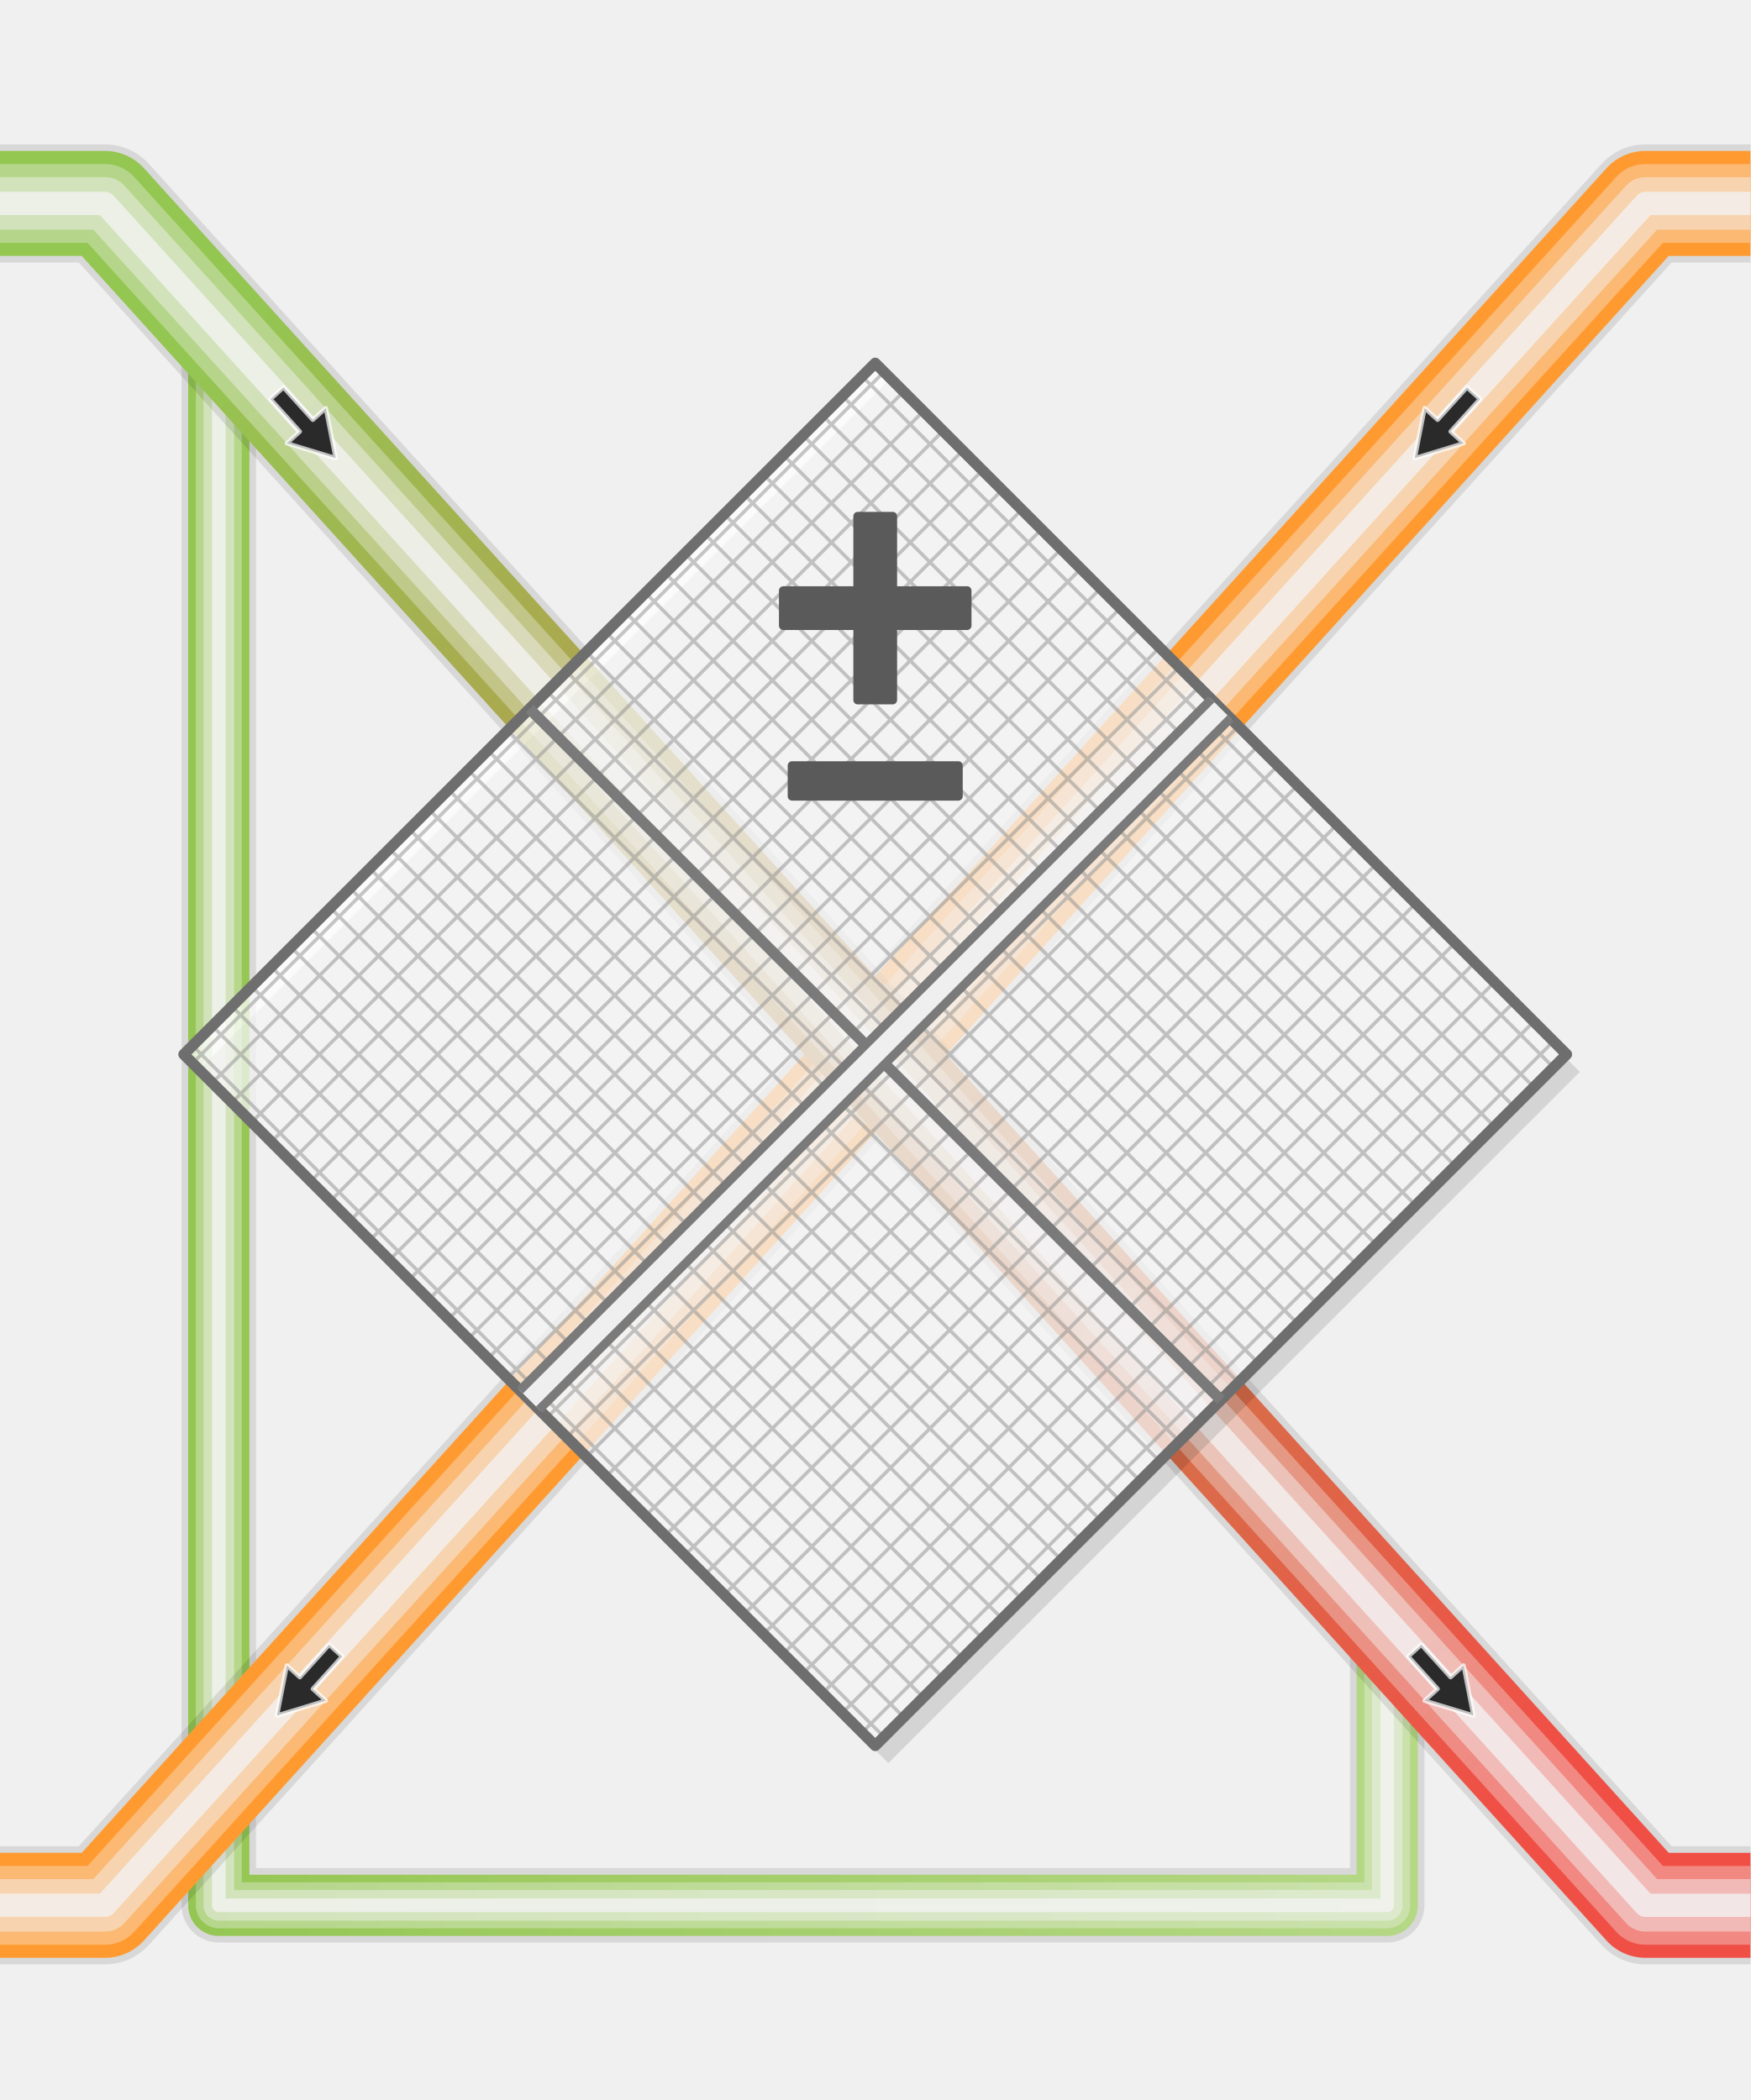
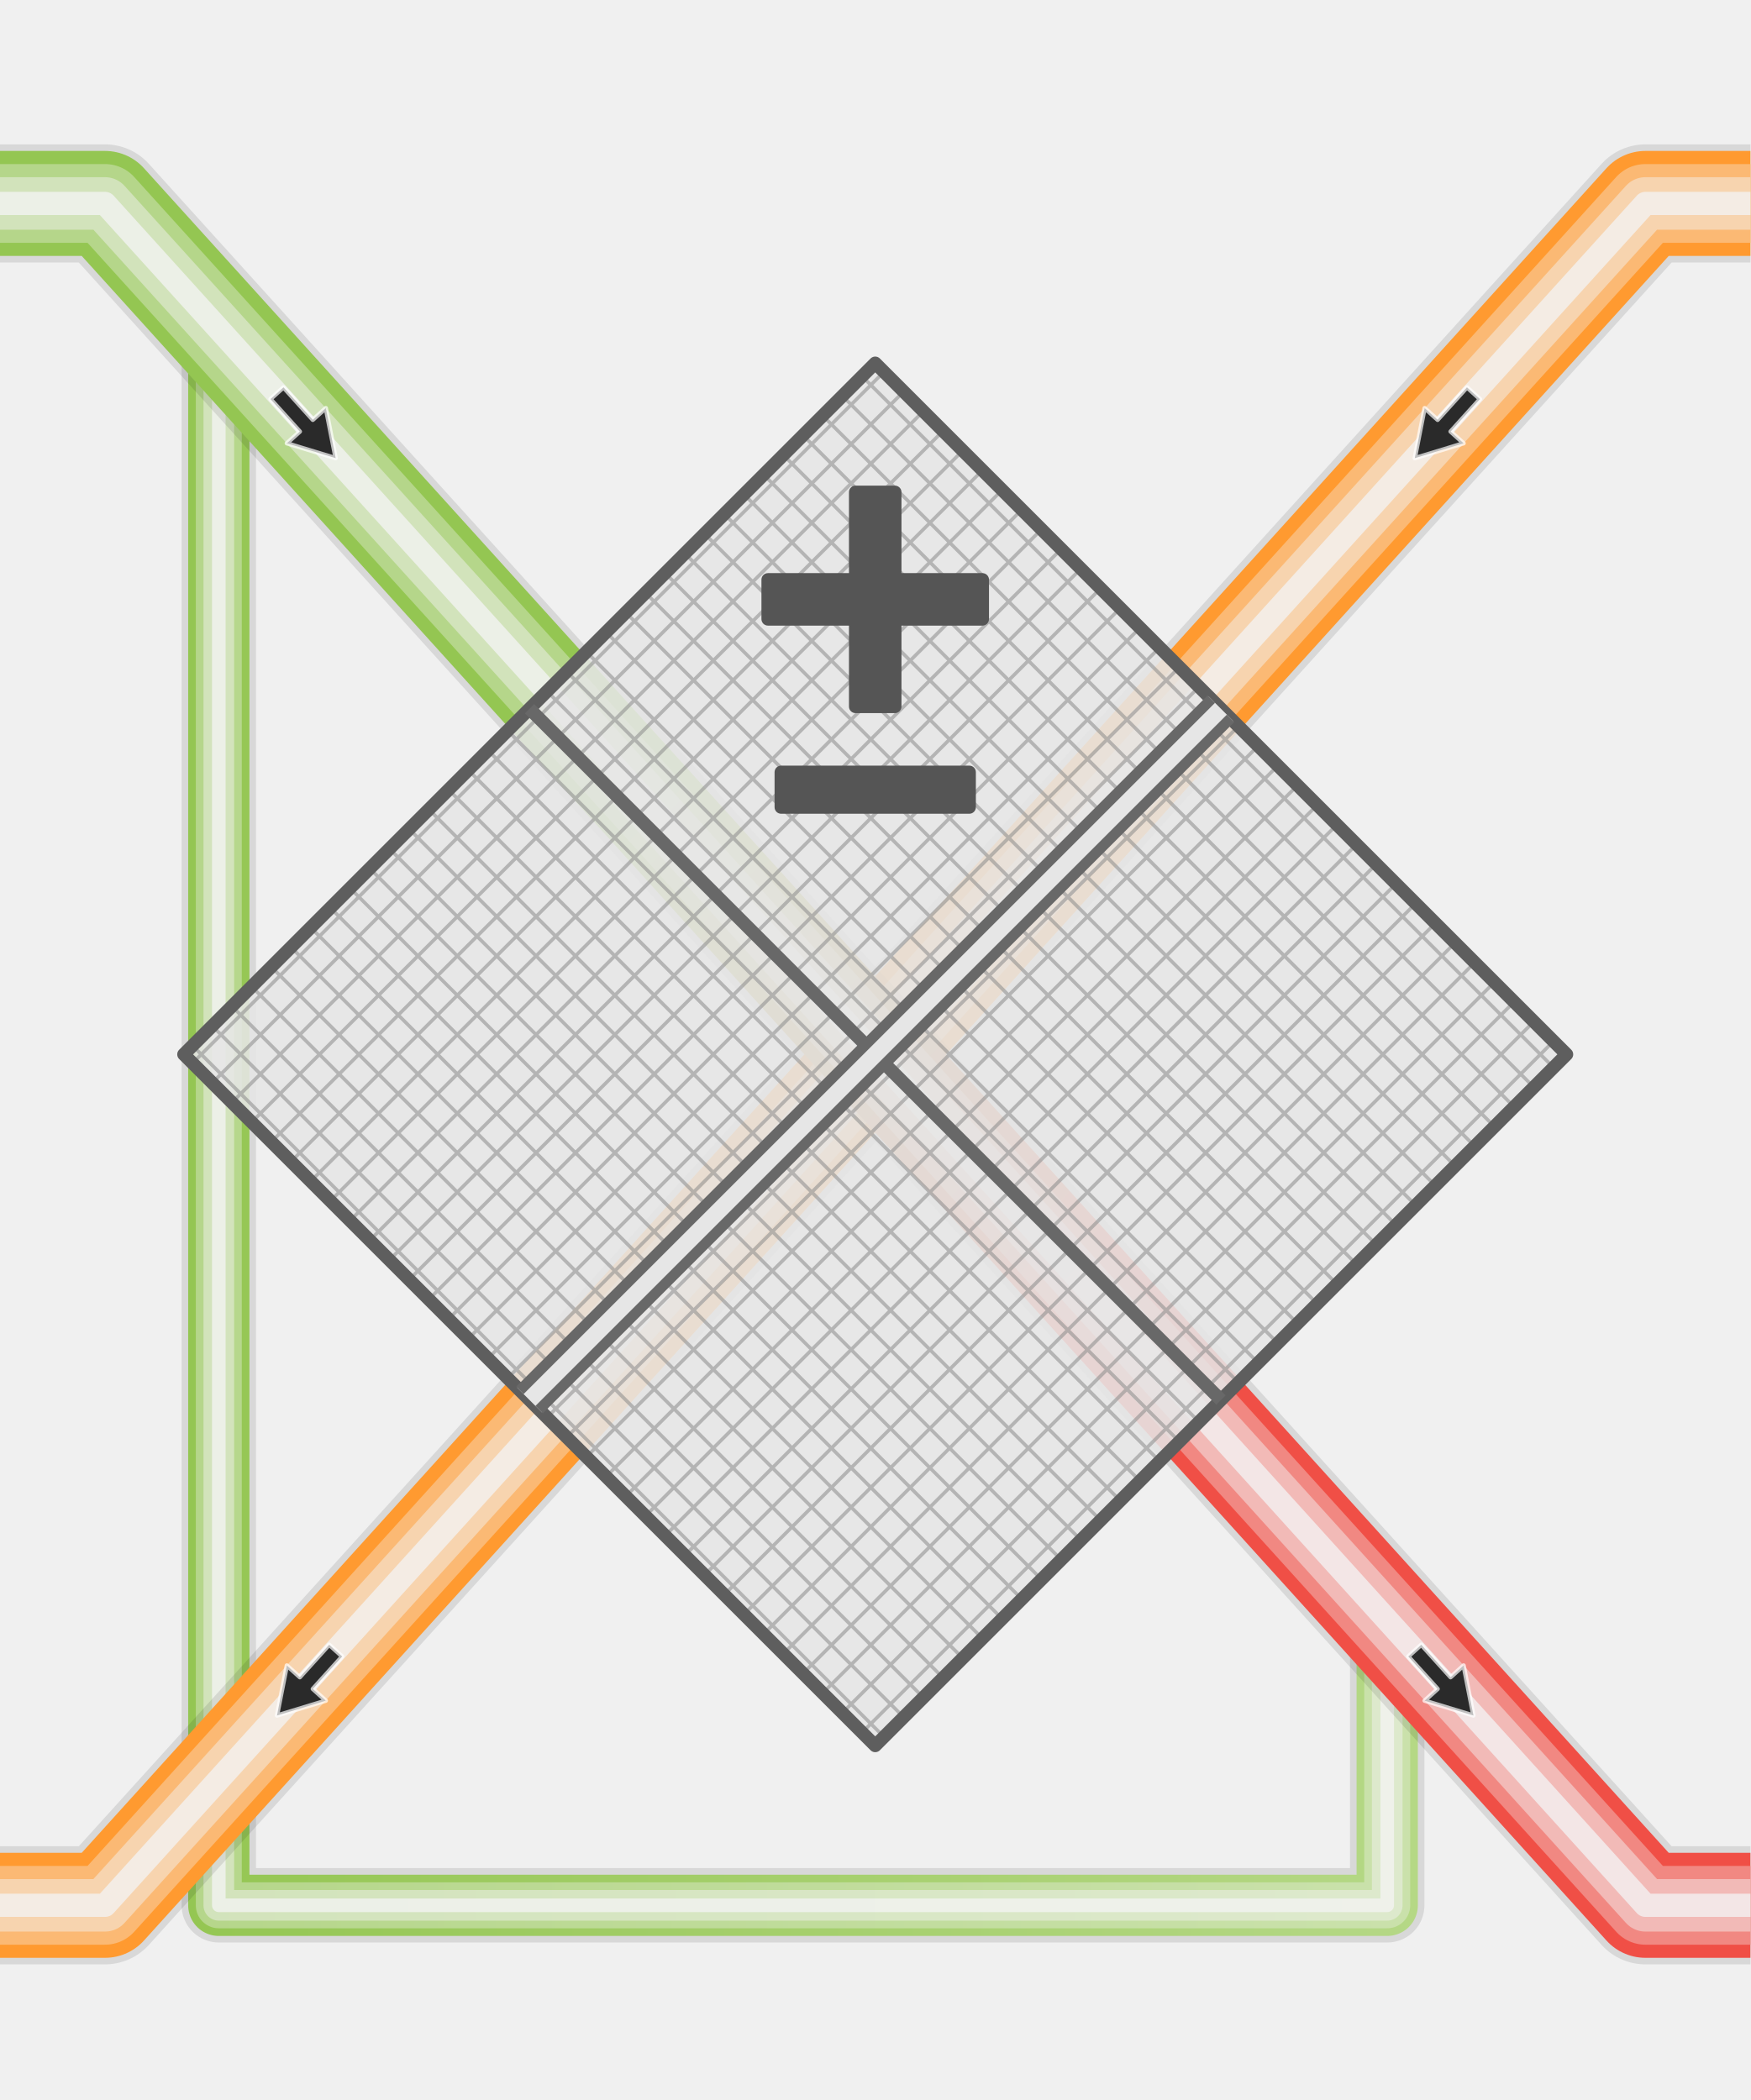
<svg xmlns="http://www.w3.org/2000/svg" width="400" height="480" viewBox="0 0 400 480">
  <defs>
    <linearGradient id="gHaus" x1="0" y1="0" x2="0" y2="1">
      <stop offset="0" stop-color="#EDEDED" />
      <stop offset="1" stop-color="#D6D6D6" />
    </linearGradient>
    <linearGradient id="a0" gradientUnits="userSpaceOnUse" x1="0" y1="46.5" x2="400" y2="435.5">
-       <stop offset="0.1" stop-color="#94C652" />
-       <stop offset="0.9" stop-color="#F04F46" />
+       <stop offset="0.36" stop-color="#94C652" />
+       <stop offset="0.64" stop-color="#F04F46" />
    </linearGradient>
    <linearGradient id="b0" gradientUnits="userSpaceOnUse" x1="0" y1="435.5" x2="400" y2="46.5">
      <stop offset="0.1" stop-color="#FF9A30" />
      <stop offset="0.9" stop-color="#FF9A30" />
    </linearGradient>
    <linearGradient id="c0" gradientUnits="userSpaceOnUse" x1="0" y1="0" x2="400" y2="0">
      <stop offset="0.1" stop-color="#94C652" />
      <stop offset="0.9" stop-color="#B9DA8C" />
    </linearGradient>
    <linearGradient id="a1" gradientUnits="userSpaceOnUse" x1="0" y1="46.5" x2="400" y2="435.5">
-       <stop offset="0.1" stop-color="#B5D68A" />
-       <stop offset="0.9" stop-color="#F18882" />
+       <stop offset="0.36" stop-color="#B5D68A" />
+       <stop offset="0.64" stop-color="#F18882" />
    </linearGradient>
    <linearGradient id="b1" gradientUnits="userSpaceOnUse" x1="0" y1="435.5" x2="400" y2="46.5">
      <stop offset="0.1" stop-color="#FBB974" />
      <stop offset="0.9" stop-color="#FBB974" />
    </linearGradient>
    <linearGradient id="c1" gradientUnits="userSpaceOnUse" x1="0" y1="0" x2="400" y2="0">
      <stop offset="0.1" stop-color="#B5D68A" />
      <stop offset="0.9" stop-color="#CDE3B0" />
    </linearGradient>
    <linearGradient id="a2" gradientUnits="userSpaceOnUse" x1="0" y1="46.5" x2="400" y2="435.5">
-       <stop offset="0.1" stop-color="#D2E3BB" />
-       <stop offset="0.9" stop-color="#F2BAB7" />
+       <stop offset="0.36" stop-color="#D2E3BB" />
+       <stop offset="0.64" stop-color="#F2BAB7" />
    </linearGradient>
    <linearGradient id="b2" gradientUnits="userSpaceOnUse" x1="0" y1="435.5" x2="400" y2="46.5">
      <stop offset="0.1" stop-color="#F7D4AF" />
      <stop offset="0.9" stop-color="#F7D4AF" />
    </linearGradient>
    <linearGradient id="c2" gradientUnits="userSpaceOnUse" x1="0" y1="0" x2="400" y2="0">
      <stop offset="0.1" stop-color="#D2E3BB" />
      <stop offset="0.9" stop-color="#DFEACF" />
    </linearGradient>
    <linearGradient id="a3" gradientUnits="userSpaceOnUse" x1="0" y1="46.5" x2="400" y2="435.5">
-       <stop offset="0.1" stop-color="#ECF0E7" />
-       <stop offset="0.9" stop-color="#F3E6E6" />
+       <stop offset="0.36" stop-color="#ECF0E7" />
+       <stop offset="0.64" stop-color="#F3E6E6" />
    </linearGradient>
    <linearGradient id="b3" gradientUnits="userSpaceOnUse" x1="0" y1="435.5" x2="400" y2="46.5">
      <stop offset="0.1" stop-color="#F4ECE4" />
      <stop offset="0.9" stop-color="#F4ECE4" />
    </linearGradient>
    <linearGradient id="c3" gradientUnits="userSpaceOnUse" x1="0" y1="0" x2="400" y2="0">
      <stop offset="0.1" stop-color="#ECF0E7" />
      <stop offset="0.9" stop-color="#EFF1EB" />
    </linearGradient>
    <clipPath id="cDia">
      <polygon points="200,83 358,241 200,399 42,241" />
    </clipPath>
  </defs>
  <g fill="none" stroke-linejoin="round">
    <path d="M50,75.2 L50,435.5 L317,435.5 L317,370.3" stroke="#000" stroke-opacity="0.10" stroke-width="17" />
    <path d="M50,75.2 L50,435.5 L317,435.5 L317,370.3" stroke="url(#c0)" stroke-width="14.0" />
    <path d="M50,75.2 L50,435.5 L317,435.5 L317,370.3" stroke="url(#c1)" stroke-width="10.5" />
    <path d="M50,75.2 L50,435.5 L317,435.5 L317,370.3" stroke="url(#c2)" stroke-width="7.0" />
    <path d="M50,75.2 L50,435.5 L317,435.5 L317,370.3" stroke="url(#c3)" stroke-width="3.1" />
    <path d="M0,435.5 L24,435.5 L376,46.5 L400,46.5" stroke="#000" stroke-opacity="0.10" stroke-width="27" />
    <path d="M0,435.5 L24,435.5 L376,46.5 L400,46.5" stroke="url(#b0)" stroke-width="24.0" />
    <path d="M0,435.5 L24,435.5 L376,46.5 L400,46.5" stroke="url(#b1)" stroke-width="18.0" />
    <path d="M0,435.5 L24,435.5 L376,46.5 L400,46.5" stroke="url(#b2)" stroke-width="12.0" />
    <path d="M0,435.5 L24,435.5 L376,46.5 L400,46.5" stroke="url(#b3)" stroke-width="5.3" />
    <path d="M0,46.5 L24,46.5 L376,435.5 L400,435.5" stroke="#000" stroke-opacity="0.10" stroke-width="27" />
    <path d="M0,46.5 L24,46.5 L376,435.5 L400,435.5" stroke="url(#a0)" stroke-width="24.0" />
    <path d="M0,46.5 L24,46.5 L376,435.5 L400,435.5" stroke="url(#a1)" stroke-width="18.0" />
    <path d="M0,46.5 L24,46.5 L376,435.5 L400,435.5" stroke="url(#a2)" stroke-width="12.0" />
    <path d="M0,46.5 L24,46.5 L376,435.5 L400,435.5" stroke="url(#a3)" stroke-width="5.3" />
  </g>
-   <polygon points="200,83 358,241 200,399 42,241" fill="#000" opacity="0.12" transform="translate(3,4)" />
-   <polygon points="200,83 358,241 200,399 42,241" fill="#FFFFFF" opacity="0.72" />
-   <g clip-path="url(#cDia)" stroke="#8E8E8E" stroke-width="0.8" opacity="0.5">
+   <polygon points="200,83 358,241 200,399 42,241" fill="#E6E6E6" opacity="0.88" />
+   <g clip-path="url(#cDia)" stroke="#8A8A8A" stroke-width="0.8" opacity="0.55">
    <line x1="-274" y1="83" x2="42" y2="399" />
    <line x1="-274" y1="399" x2="42" y2="83" />
    <line x1="-265" y1="83" x2="51" y2="399" />
    <line x1="-265" y1="399" x2="51" y2="83" />
    <line x1="-256" y1="83" x2="60" y2="399" />
    <line x1="-256" y1="399" x2="60" y2="83" />
    <line x1="-247" y1="83" x2="69" y2="399" />
    <line x1="-247" y1="399" x2="69" y2="83" />
    <line x1="-238" y1="83" x2="78" y2="399" />
    <line x1="-238" y1="399" x2="78" y2="83" />
    <line x1="-229" y1="83" x2="87" y2="399" />
    <line x1="-229" y1="399" x2="87" y2="83" />
    <line x1="-220" y1="83" x2="96" y2="399" />
    <line x1="-220" y1="399" x2="96" y2="83" />
    <line x1="-211" y1="83" x2="105" y2="399" />
    <line x1="-211" y1="399" x2="105" y2="83" />
    <line x1="-202" y1="83" x2="114" y2="399" />
    <line x1="-202" y1="399" x2="114" y2="83" />
    <line x1="-193" y1="83" x2="123" y2="399" />
    <line x1="-193" y1="399" x2="123" y2="83" />
    <line x1="-184" y1="83" x2="132" y2="399" />
    <line x1="-184" y1="399" x2="132" y2="83" />
    <line x1="-175" y1="83" x2="141" y2="399" />
    <line x1="-175" y1="399" x2="141" y2="83" />
    <line x1="-166" y1="83" x2="150" y2="399" />
    <line x1="-166" y1="399" x2="150" y2="83" />
    <line x1="-157" y1="83" x2="159" y2="399" />
    <line x1="-157" y1="399" x2="159" y2="83" />
    <line x1="-148" y1="83" x2="168" y2="399" />
    <line x1="-148" y1="399" x2="168" y2="83" />
    <line x1="-139" y1="83" x2="177" y2="399" />
    <line x1="-139" y1="399" x2="177" y2="83" />
    <line x1="-130" y1="83" x2="186" y2="399" />
    <line x1="-130" y1="399" x2="186" y2="83" />
    <line x1="-121" y1="83" x2="195" y2="399" />
    <line x1="-121" y1="399" x2="195" y2="83" />
    <line x1="-112" y1="83" x2="204" y2="399" />
    <line x1="-112" y1="399" x2="204" y2="83" />
    <line x1="-103" y1="83" x2="213" y2="399" />
    <line x1="-103" y1="399" x2="213" y2="83" />
    <line x1="-94" y1="83" x2="222" y2="399" />
    <line x1="-94" y1="399" x2="222" y2="83" />
    <line x1="-85" y1="83" x2="231" y2="399" />
    <line x1="-85" y1="399" x2="231" y2="83" />
    <line x1="-76" y1="83" x2="240" y2="399" />
    <line x1="-76" y1="399" x2="240" y2="83" />
    <line x1="-67" y1="83" x2="249" y2="399" />
    <line x1="-67" y1="399" x2="249" y2="83" />
    <line x1="-58" y1="83" x2="258" y2="399" />
    <line x1="-58" y1="399" x2="258" y2="83" />
    <line x1="-49" y1="83" x2="267" y2="399" />
    <line x1="-49" y1="399" x2="267" y2="83" />
    <line x1="-40" y1="83" x2="276" y2="399" />
    <line x1="-40" y1="399" x2="276" y2="83" />
    <line x1="-31" y1="83" x2="285" y2="399" />
    <line x1="-31" y1="399" x2="285" y2="83" />
    <line x1="-22" y1="83" x2="294" y2="399" />
    <line x1="-22" y1="399" x2="294" y2="83" />
    <line x1="-13" y1="83" x2="303" y2="399" />
    <line x1="-13" y1="399" x2="303" y2="83" />
    <line x1="-4" y1="83" x2="312" y2="399" />
    <line x1="-4" y1="399" x2="312" y2="83" />
    <line x1="5" y1="83" x2="321" y2="399" />
    <line x1="5" y1="399" x2="321" y2="83" />
    <line x1="14" y1="83" x2="330" y2="399" />
    <line x1="14" y1="399" x2="330" y2="83" />
    <line x1="23" y1="83" x2="339" y2="399" />
    <line x1="23" y1="399" x2="339" y2="83" />
    <line x1="32" y1="83" x2="348" y2="399" />
    <line x1="32" y1="399" x2="348" y2="83" />
    <line x1="41" y1="83" x2="357" y2="399" />
    <line x1="41" y1="399" x2="357" y2="83" />
    <line x1="50" y1="83" x2="366" y2="399" />
    <line x1="50" y1="399" x2="366" y2="83" />
    <line x1="59" y1="83" x2="375" y2="399" />
    <line x1="59" y1="399" x2="375" y2="83" />
    <line x1="68" y1="83" x2="384" y2="399" />
    <line x1="68" y1="399" x2="384" y2="83" />
    <line x1="77" y1="83" x2="393" y2="399" />
    <line x1="77" y1="399" x2="393" y2="83" />
    <line x1="86" y1="83" x2="402" y2="399" />
    <line x1="86" y1="399" x2="402" y2="83" />
    <line x1="95" y1="83" x2="411" y2="399" />
    <line x1="95" y1="399" x2="411" y2="83" />
    <line x1="104" y1="83" x2="420" y2="399" />
    <line x1="104" y1="399" x2="420" y2="83" />
    <line x1="113" y1="83" x2="429" y2="399" />
    <line x1="113" y1="399" x2="429" y2="83" />
    <line x1="122" y1="83" x2="438" y2="399" />
    <line x1="122" y1="399" x2="438" y2="83" />
    <line x1="131" y1="83" x2="447" y2="399" />
    <line x1="131" y1="399" x2="447" y2="83" />
    <line x1="140" y1="83" x2="456" y2="399" />
    <line x1="140" y1="399" x2="456" y2="83" />
    <line x1="149" y1="83" x2="465" y2="399" />
    <line x1="149" y1="399" x2="465" y2="83" />
    <line x1="158" y1="83" x2="474" y2="399" />
    <line x1="158" y1="399" x2="474" y2="83" />
    <line x1="167" y1="83" x2="483" y2="399" />
    <line x1="167" y1="399" x2="483" y2="83" />
    <line x1="176" y1="83" x2="492" y2="399" />
    <line x1="176" y1="399" x2="492" y2="83" />
    <line x1="185" y1="83" x2="501" y2="399" />
    <line x1="185" y1="399" x2="501" y2="83" />
    <line x1="194" y1="83" x2="510" y2="399" />
    <line x1="194" y1="399" x2="510" y2="83" />
    <line x1="203" y1="83" x2="519" y2="399" />
    <line x1="203" y1="399" x2="519" y2="83" />
    <line x1="212" y1="83" x2="528" y2="399" />
    <line x1="212" y1="399" x2="528" y2="83" />
    <line x1="221" y1="83" x2="537" y2="399" />
    <line x1="221" y1="399" x2="537" y2="83" />
    <line x1="230" y1="83" x2="546" y2="399" />
    <line x1="230" y1="399" x2="546" y2="83" />
    <line x1="239" y1="83" x2="555" y2="399" />
    <line x1="239" y1="399" x2="555" y2="83" />
    <line x1="248" y1="83" x2="564" y2="399" />
    <line x1="248" y1="399" x2="564" y2="83" />
    <line x1="257" y1="83" x2="573" y2="399" />
    <line x1="257" y1="399" x2="573" y2="83" />
    <line x1="266" y1="83" x2="582" y2="399" />
    <line x1="266" y1="399" x2="582" y2="83" />
    <line x1="275" y1="83" x2="591" y2="399" />
    <line x1="275" y1="399" x2="591" y2="83" />
    <line x1="284" y1="83" x2="600" y2="399" />
    <line x1="284" y1="399" x2="600" y2="83" />
    <line x1="293" y1="83" x2="609" y2="399" />
    <line x1="293" y1="399" x2="609" y2="83" />
    <line x1="302" y1="83" x2="618" y2="399" />
    <line x1="302" y1="399" x2="618" y2="83" />
    <line x1="311" y1="83" x2="627" y2="399" />
    <line x1="311" y1="399" x2="627" y2="83" />
    <line x1="320" y1="83" x2="636" y2="399" />
    <line x1="320" y1="399" x2="636" y2="83" />
    <line x1="329" y1="83" x2="645" y2="399" />
    <line x1="329" y1="399" x2="645" y2="83" />
    <line x1="338" y1="83" x2="654" y2="399" />
    <line x1="338" y1="399" x2="654" y2="83" />
    <line x1="347" y1="83" x2="663" y2="399" />
    <line x1="347" y1="399" x2="663" y2="83" />
    <line x1="356" y1="83" x2="672" y2="399" />
    <line x1="356" y1="399" x2="672" y2="83" />
  </g>
-   <polygon points="200,83 358,241 200,399 42,241" fill="none" stroke="#6E6E6E" stroke-width="2.5" stroke-linejoin="round" />
-   <g stroke="#7A7A7A" stroke-width="2.5" stroke-linecap="butt">
+   <polygon points="200,83 358,241 200,399 42,241" fill="none" stroke="#5E5E5E" stroke-width="3" stroke-linejoin="round" />
+   <g stroke="#686868" stroke-width="3" stroke-linecap="butt">
    <line x1="121.0" y1="162.0" x2="279.0" y2="320.0" />
  </g>
-   <line x1="279.0" y1="162.0" x2="121.0" y2="320.0" stroke="#EFEFEF" stroke-width="7" />
-   <g stroke="#7A7A7A" stroke-width="2">
+   <line x1="279.0" y1="162.0" x2="121.0" y2="320.0" stroke="#E6E6E6" stroke-width="8" />
+   <g stroke="#686868" stroke-width="2.4">
    <line x1="281.2" y1="164.2" x2="123.2" y2="322.2" />
    <line x1="276.8" y1="159.8" x2="118.8" y2="317.8" />
  </g>
-   <g fill="#5A5A5A">
-     <rect x="178" y="134.0" width="44" height="10" rx="1" />
-     <rect x="195" y="117.0" width="10" height="44" rx="1" />
-     <rect x="180" y="174.0" width="40" height="9" rx="1" />
+   <g fill="#555555">
+     <rect x="174" y="131" width="52" height="12" rx="1.5" />
+     <rect x="194" y="111" width="12" height="52" rx="1.5" />
+     <rect x="177" y="175" width="46" height="11" rx="1.5" />
  </g>
  <path d="M-10,-2 L0,-2 L0,-6 L10,0 L0,6 L0,2 L-10,2 Z" transform="translate(70.0,97.3) rotate(47.9)" fill="#2A2A2A" stroke="#FFFFFF" stroke-opacity="0.7" stroke-width="1" stroke-linejoin="round" />
  <path d="M-10,-2 L0,-2 L0,-6 L10,0 L0,6 L0,2 L-10,2 Z" transform="translate(330.0,384.7) rotate(47.9)" fill="#2A2A2A" stroke="#FFFFFF" stroke-opacity="0.7" stroke-width="1" stroke-linejoin="round" />
  <path d="M-10,-2 L0,-2 L0,-6 L10,0 L0,6 L0,2 L-10,2 Z" transform="translate(70.0,384.7) rotate(132.1)" fill="#2A2A2A" stroke="#FFFFFF" stroke-opacity="0.7" stroke-width="1" stroke-linejoin="round" />
  <path d="M-10,-2 L0,-2 L0,-6 L10,0 L0,6 L0,2 L-10,2 Z" transform="translate(330.0,97.3) rotate(132.1)" fill="#2A2A2A" stroke="#FFFFFF" stroke-opacity="0.7" stroke-width="1" stroke-linejoin="round" />
</svg>
